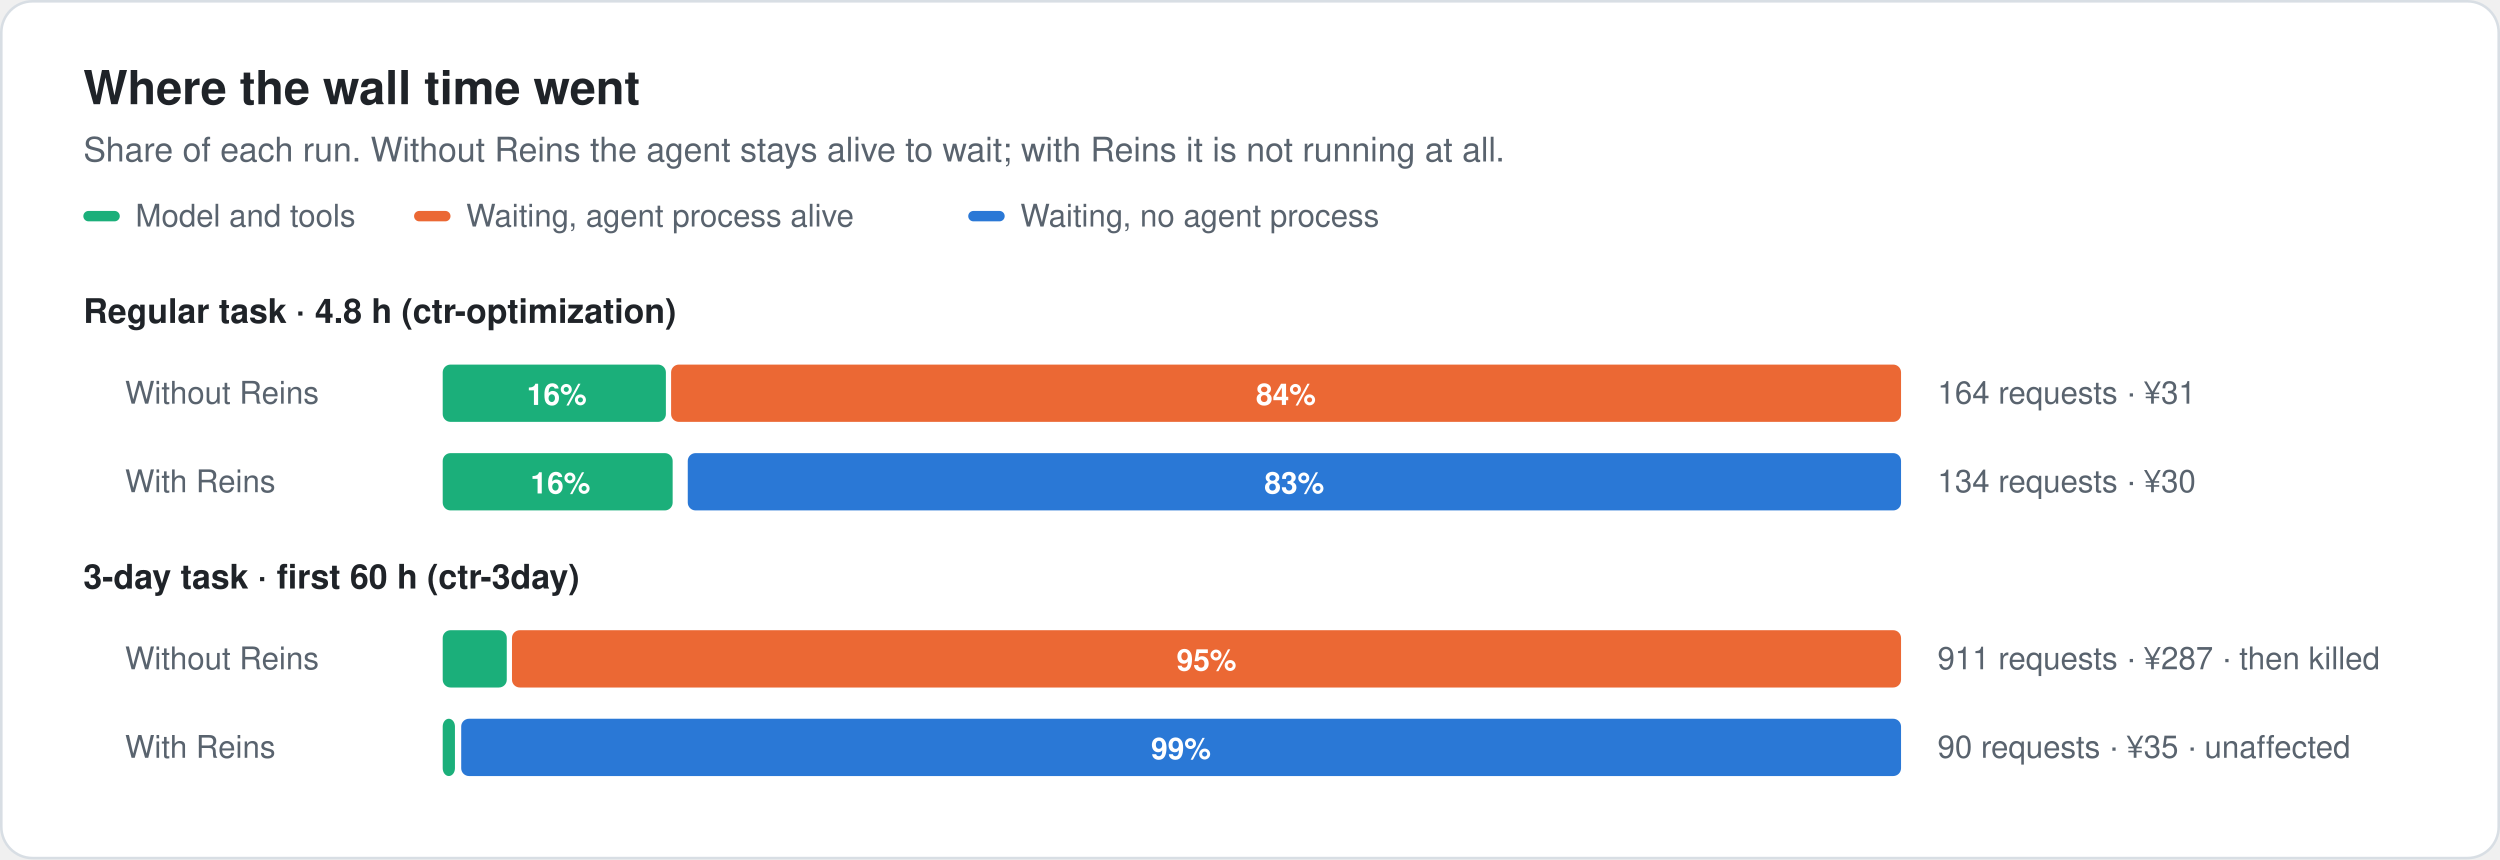
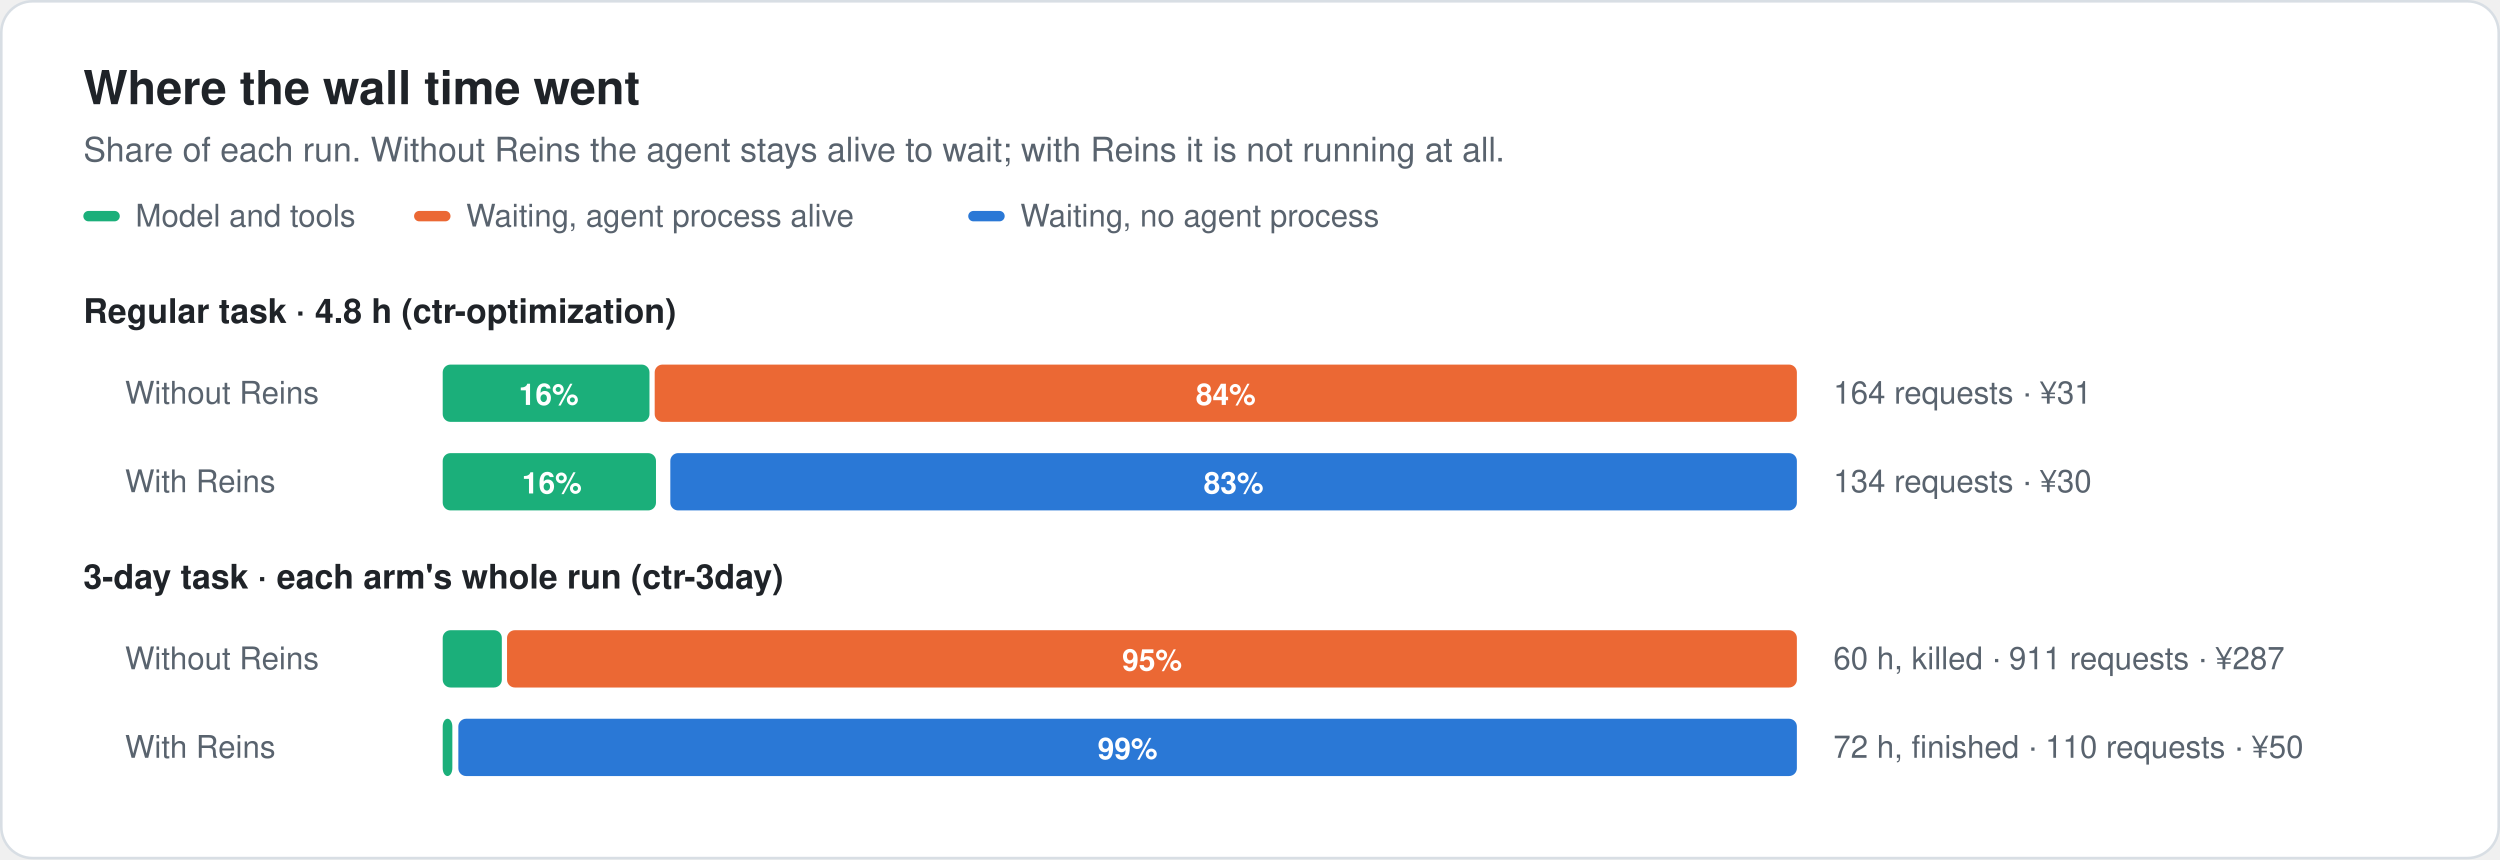
<svg xmlns="http://www.w3.org/2000/svg" width="960" height="330" viewBox="0 0 960 330" role="img" aria-labelledby="t d" font-family="system-ui, -apple-system, 'Segoe UI', Helvetica, Arial, sans-serif">
  <rect x="0.5" y="0.5" width="959" height="329" rx="12" fill="#ffffff" stroke="#d8dee4" />
  <text x="32" y="40" font-size="18" font-weight="650" fill="#1f2328">Where the wall time went</text>
  <text x="32" y="62" font-size="13" fill="#59636e">Share of each run. Without Reins the agent stays alive to wait; with Reins it is not running at all.</text>
  <rect x="32" y="81" width="14" height="4" rx="2" fill="#1baf7a" />
  <text x="52" y="87" font-size="12" fill="#59636e">Model and tools</text>
  <rect x="159.0" y="81" width="14" height="4" rx="2" fill="#eb6834" />
  <text x="179.0" y="87" font-size="12" fill="#59636e">Waiting, agent process alive</text>
  <rect x="371.8" y="81" width="14" height="4" rx="2" fill="#2a78d6" />
  <text x="391.8" y="87" font-size="12" fill="#59636e">Waiting, no agent process</text>
  <text x="32" y="124" font-size="13" font-weight="600" fill="#1f2328">Regular task · 4.8 h (ctr-optimization)</text>
  <text x="48" y="155" font-size="12" fill="#59636e">Without Reins</text>
-   <rect x="170.0" y="140" width="85.7" height="22" rx="3" fill="#1baf7a" />
-   <text x="213.8" y="155.5" font-size="11.5" font-weight="600" fill="#ffffff" text-anchor="middle">16%</text>
-   <rect x="257.7" y="140" width="472.3" height="22" rx="3" fill="#eb6834" />
-   <text x="493.8" y="155.5" font-size="11.5" font-weight="600" fill="#ffffff" text-anchor="middle">84%</text>
-   <text x="744" y="155" font-size="12" fill="#59636e" style="font-variant-numeric: tabular-nums">164 requests · ¥31</text>
+   <rect x="170.0" y="140" width="79.4" height="22" rx="3" fill="#1baf7a" />
+   <text x="210.7" y="155.5" font-size="11.5" font-weight="600" fill="#ffffff" text-anchor="middle">16%</text>
+   <rect x="251.4" y="140" width="438.6" height="22" rx="3" fill="#eb6834" />
+   <text x="470.7" y="155.5" font-size="11.5" font-weight="600" fill="#ffffff" text-anchor="middle">84%</text>
+   <text x="704" y="155" font-size="12" fill="#59636e" style="font-variant-numeric: tabular-nums">164 requests · ¥31</text>
  <text x="48" y="189" font-size="12" fill="#59636e">With Reins</text>
-   <rect x="170.0" y="174" width="88.3" height="22" rx="3" fill="#1baf7a" />
-   <text x="215.2" y="189.5" font-size="11.5" font-weight="600" fill="#ffffff" text-anchor="middle">16%</text>
-   <rect x="264.1" y="174" width="465.9" height="22" rx="3" fill="#2a78d6" />
-   <text x="497.0" y="189.5" font-size="11.5" font-weight="600" fill="#ffffff" text-anchor="middle">83%</text>
-   <text x="744" y="189" font-size="12" fill="#59636e" style="font-variant-numeric: tabular-nums">134 requests · ¥30</text>
-   <text x="32" y="226" font-size="13" font-weight="600" fill="#1f2328">3-day task · first 60 h (ctr-3day)</text>
+   <rect x="170.0" y="174" width="81.9" height="22" rx="3" fill="#1baf7a" />
+   <text x="211.9" y="189.5" font-size="11.5" font-weight="600" fill="#ffffff" text-anchor="middle">16%</text>
+   <rect x="257.4" y="174" width="432.6" height="22" rx="3" fill="#2a78d6" />
+   <text x="473.7" y="189.5" font-size="11.5" font-weight="600" fill="#ffffff" text-anchor="middle">83%</text>
+   <text x="704" y="189" font-size="12" fill="#59636e" style="font-variant-numeric: tabular-nums">134 requests · ¥30</text>
+   <text x="32" y="226" font-size="13" font-weight="600" fill="#1f2328">3-day task · each arm's whole run (ctr-3day)</text>
  <text x="48" y="257" font-size="12" fill="#59636e">Without Reins</text>
-   <rect x="170.0" y="242" width="24.6" height="22" rx="3" fill="#1baf7a" />
-   <rect x="196.6" y="242" width="533.4" height="22" rx="3" fill="#eb6834" />
-   <text x="463.3" y="257.5" font-size="11.5" font-weight="600" fill="#ffffff" text-anchor="middle">95%</text>
-   <text x="744" y="257" font-size="12" fill="#59636e" style="font-variant-numeric: tabular-nums">911 requests · ¥287 · then killed</text>
+   <rect x="170.0" y="242" width="22.7" height="22" rx="3" fill="#1baf7a" />
+   <rect x="194.7" y="242" width="495.3" height="22" rx="3" fill="#eb6834" />
+   <text x="442.4" y="257.5" font-size="11.5" font-weight="600" fill="#ffffff" text-anchor="middle">95%</text>
+   <text x="704" y="257" font-size="12" fill="#59636e" style="font-variant-numeric: tabular-nums">60 h, killed · 911 requests · ¥287</text>
  <text x="48" y="291" font-size="12" fill="#59636e">With Reins</text>
-   <rect x="170.0" y="276" width="4.7" height="22" rx="3" fill="#1baf7a" />
-   <rect x="177.1" y="276" width="552.9" height="22" rx="3" fill="#2a78d6" />
-   <text x="453.5" y="291.5" font-size="11.5" font-weight="600" fill="#ffffff" text-anchor="middle">99%</text>
-   <text x="744" y="291" font-size="12" fill="#59636e" style="font-variant-numeric: tabular-nums">90 requests · ¥35 · unaffected</text>
+   <rect x="170.0" y="276" width="3.7" height="22" rx="3" fill="#1baf7a" />
+   <rect x="176.0" y="276" width="514.0" height="22" rx="3" fill="#2a78d6" />
+   <text x="433.0" y="291.5" font-size="11.5" font-weight="600" fill="#ffffff" text-anchor="middle">99%</text>
+   <text x="704" y="291" font-size="12" fill="#59636e" style="font-variant-numeric: tabular-nums">72 h, finished · 110 requests · ¥50</text>
</svg>
